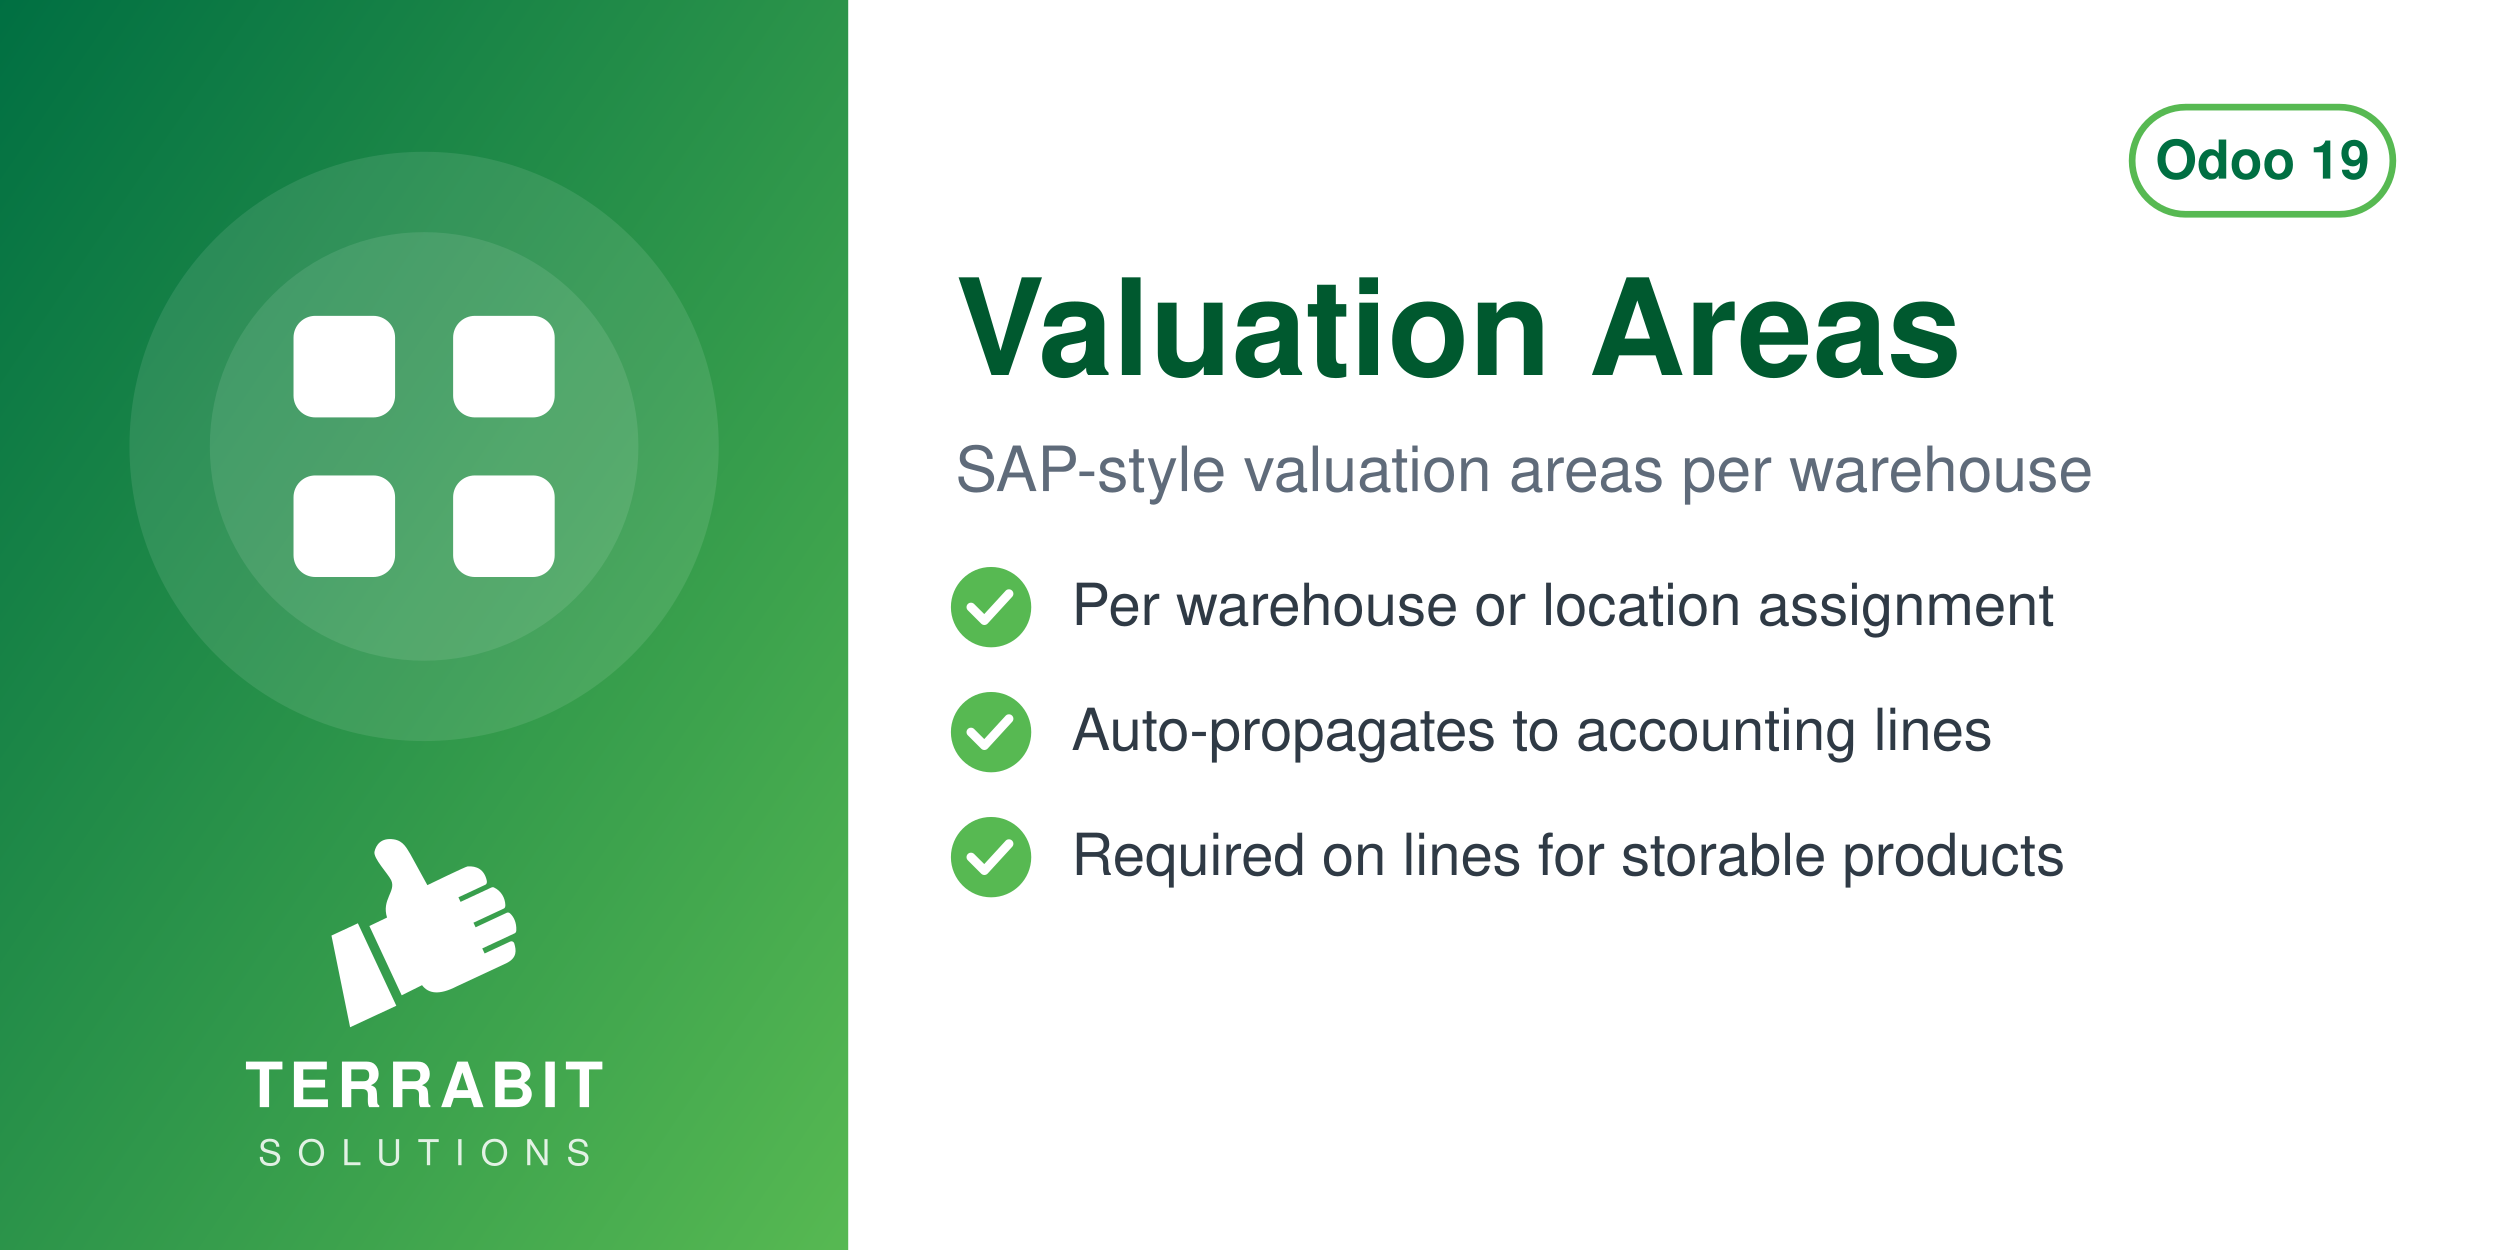
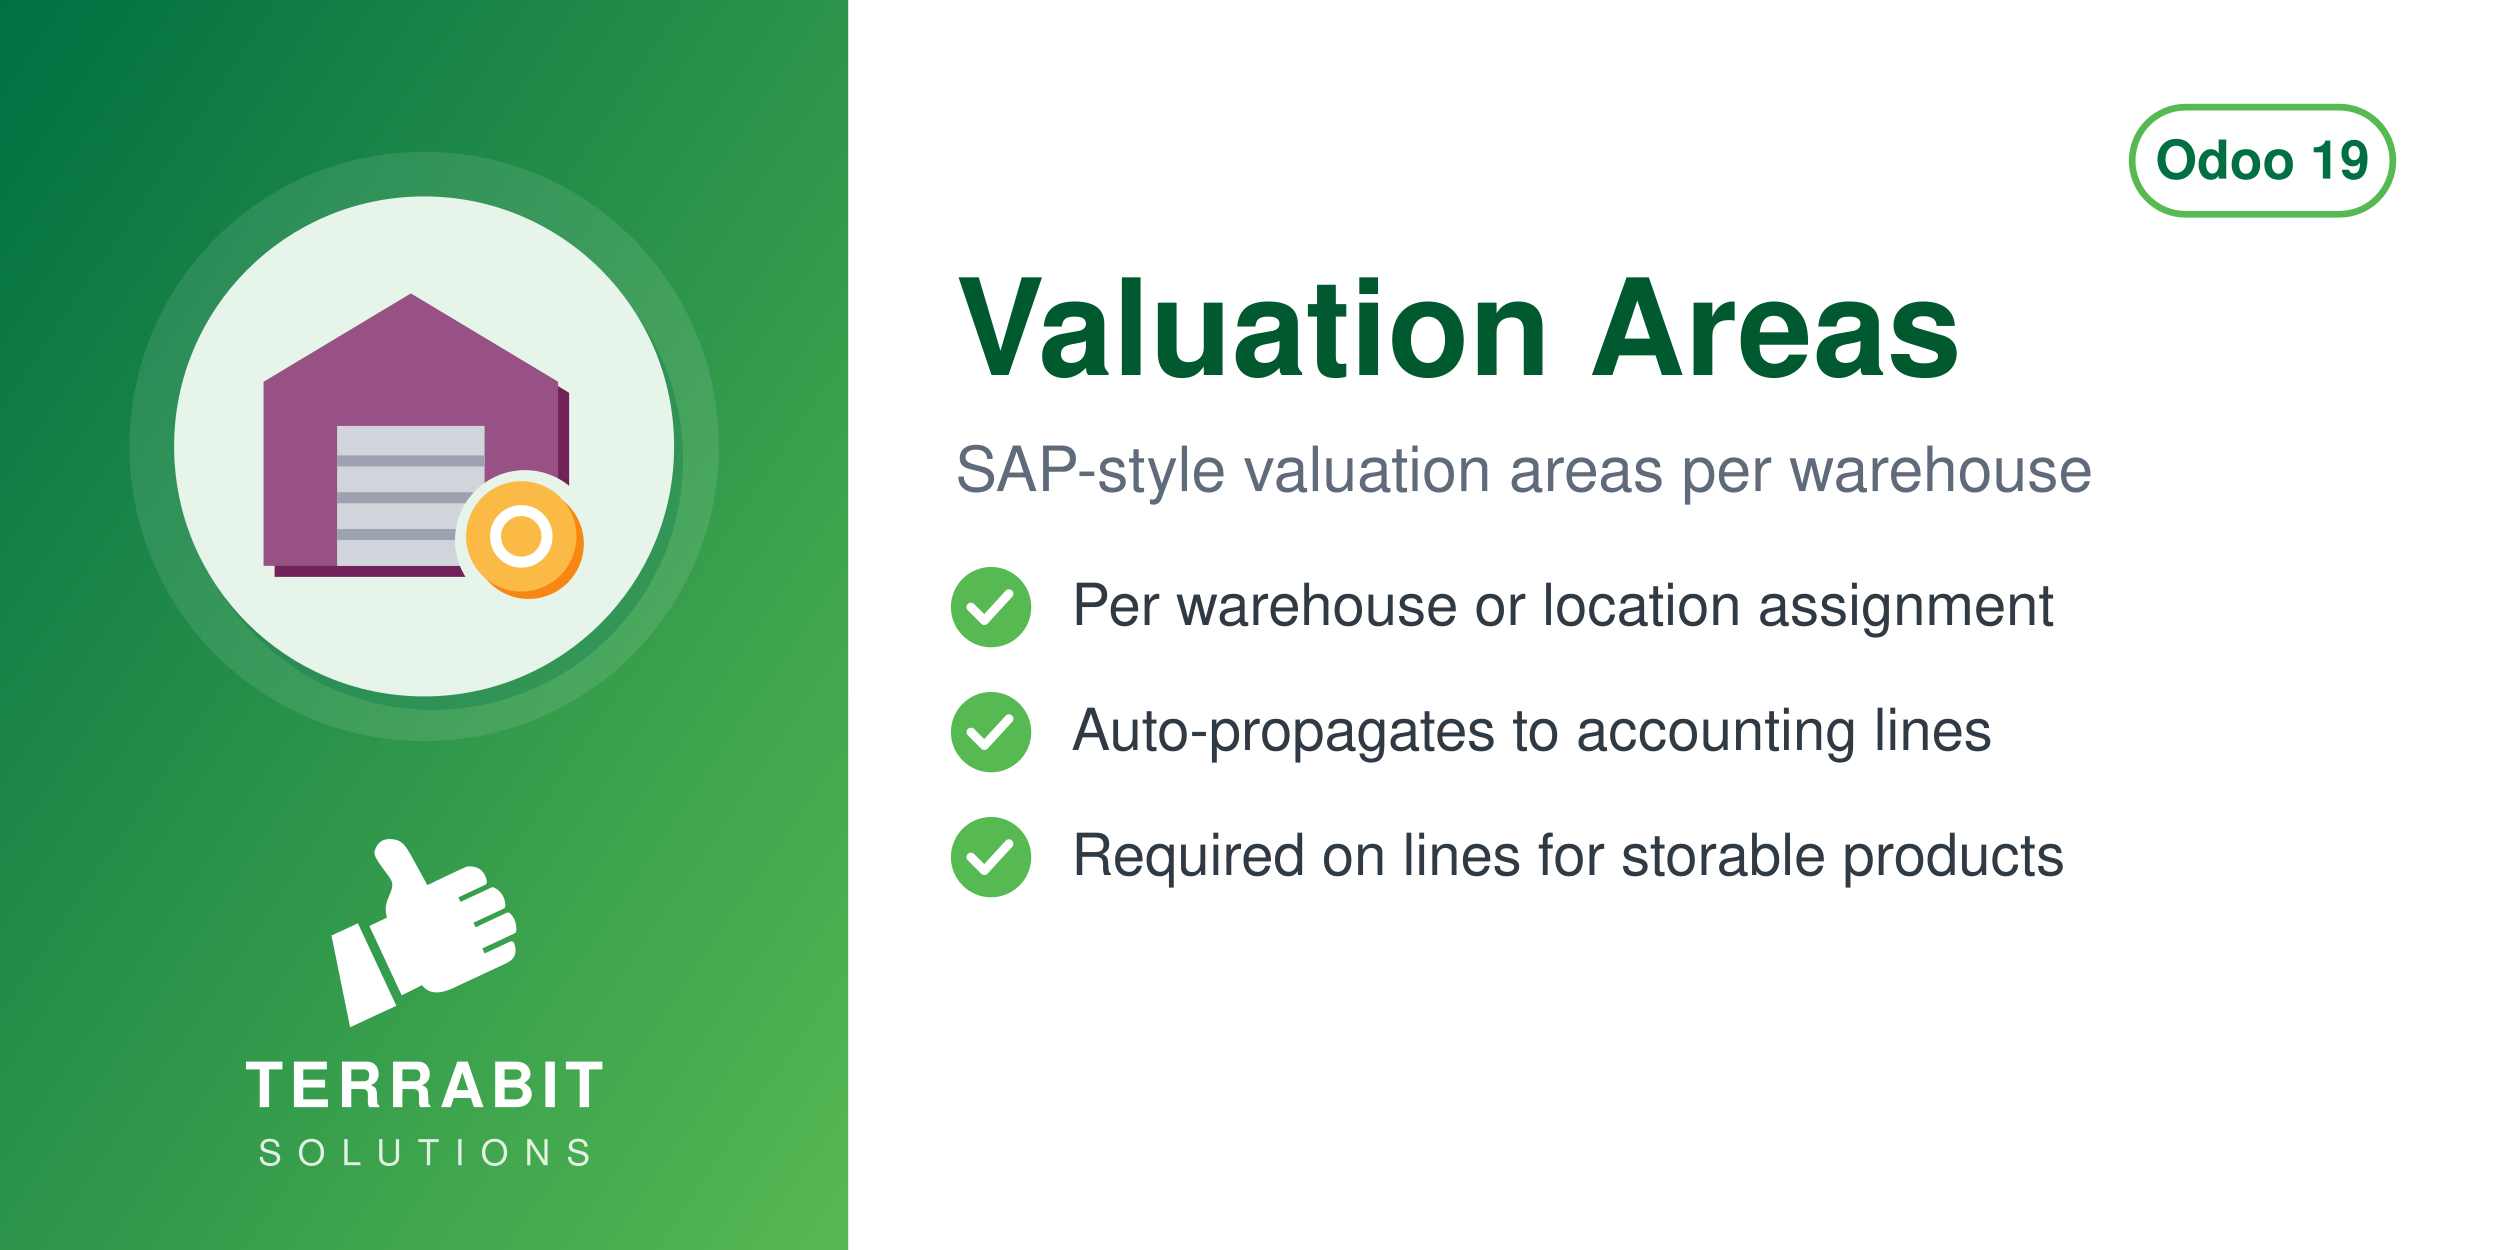
<svg xmlns="http://www.w3.org/2000/svg" width="560" height="280" viewBox="0 0 560 280">
  <defs>
    <linearGradient id="g" x1="0" y1="0" x2="1" y2="1">
      <stop offset="0" stop-color="#006F42" />
      <stop offset="1" stop-color="#57B952" />
    </linearGradient>
  </defs>
  <rect width="560" height="280" fill="#FFFFFF" />
  <rect width="190" height="280" fill="url(#g)" />
  <circle cx="95.0" cy="100" r="66" fill="white" opacity="0.10" />
-   <circle cx="95.0" cy="100" r="48" fill="white" opacity="0.10" />
-   <svg x="56.0" y="61.0" width="78" height="78" viewBox="0 0 24 24">
-     <g fill="white" stroke="none">
-       <rect x="3" y="3" width="7" height="7" rx="1.5" />
-       <rect x="14" y="3" width="7" height="7" rx="1.5" />
-       <rect x="3" y="14" width="7" height="7" rx="1.5" />
-       <rect x="14" y="14" width="7" height="7" rx="1.5" />
+   <circle cx="97.0" cy="103" r="56" fill="#006F42" opacity="0.30" />
+   <circle cx="95.0" cy="100" r="56" fill="#E6F4EA" />
+   <svg x="54.0" y="59.0" width="82" height="82" viewBox="0 0 100 100" preserveAspectRatio="xMidYMid meet">
+     <g transform="translate(0.11,-1.86) scale(1.0057)">
+       <defs>
+         <mask id="mi-cut" maskUnits="userSpaceOnUse" x="-20" y="-20" width="140" height="140">
+           <rect x="-20" y="-20" width="140" height="140" fill="#fff" />
+           <circle cx="77" cy="77" r="19" fill="#000" />
+         </mask>
+       </defs>
+       <g mask="url(#mi-cut)">
+         <g transform="translate(3,3)" fill="#712258">
+           <path d="M6,34 L46,10 L86,34 v50 h-80z" />
+         </g>
+         <g fill="#985184">
+           <path d="M6,34 L46,10 L86,34 v50 h-80z" />
+         </g>
+         <g transform="translate(0,0)" fill="#9CA3AF">
+           <rect x="26" y="46" width="40" height="38" />
+         </g>
+         <g fill="#D1D5DB">
+           <rect x="26" y="46" width="40" height="38" />
+         </g>
+         <g fill="#9CA3AF">
+           <rect x="26" y="54" width="40" height="3" />
+           <rect x="26" y="64" width="40" height="3" />
+           <rect x="26" y="74" width="40" height="3" />
+         </g>
+       </g>
+       <circle cx="78" cy="78" r="15" fill="#F78613" />
+       <circle cx="76" cy="76" r="15" fill="#FBB945" />
+       <circle cx="76" cy="76" r="7" fill="none" stroke="#FFFFFF" stroke-width="3" stroke-linecap="round" stroke-linejoin="round" />
    </g>
  </svg>
  <svg x="72.0" y="186" width="46" height="46" viewBox="4045 2535 3400 3400" preserveAspectRatio="xMidYMid meet">
    <path fill="#FFFFFF" d="M4648.32 4073.59l636.59 1365.17 -765.09 355.96 -308.63 -1517.87 437.13 -203.26zm725.61 1192.32l336.75 -167.88c105.65,140.85 282.69,170.72 576.82,18.8l819.92 -382.33c181.4,-90.13 164.26,-214.57 130.07,-328.43 -4.28,-14.25 -13.68,-24.81 -27.34,-30.7 -13.67,-5.89 -27.61,-5.11 -41.09,1.18l-422.32 196.93 -39.04 -83.72 538.07 -250.91c16.64,-7.76 24.7,-27.69 25.58,-46.04 6.48,-134.33 -44.36,-230.89 -105.84,-285.23 -15.2,-13.44 -35.71,-15.59 -54.12,-7l-513.92 239.64 -35.6 -76.34 506.31 -236.1c17.69,-8.25 22.52,-36.93 21.83,-56.45 -4.1,-117.31 -67.62,-232.74 -187.72,-290.66 -13.94,-6.72 -28.64,-6.36 -42.69,0.19l-511.21 238.38 -35.37 -75.86 448.98 -209.36c20.44,-9.53 25.81,-42.28 21.02,-64.32 -41.02,-189.07 -167.92,-247.8 -318.14,-237.87 -29.39,1.94 -589.86,273.16 -665.95,310.54l-281.84 -513.57c-59.06,-93.13 -112.7,-221.7 -276.47,-245.13 -211.24,-30.22 -291.56,94.38 -316.89,203.13 -25.32,108.75 223.84,365.99 276.05,473.69 85.52,184.27 -161.86,318.11 -68.41,617.99l-292.54 139.94 535.09 1147.51z" />
  </svg>
  <text x="95.0" y="248" text-anchor="middle" font-family="Helvetica,Arial,sans-serif" font-size="14" font-weight="800" letter-spacing="1.4" fill="white">TERRABIT</text>
  <text x="95.0" y="261" text-anchor="middle" font-family="Helvetica,Arial,sans-serif" font-size="8" font-weight="500" letter-spacing="3.6" fill="white" opacity="0.85">SOLUTIONS</text>
  <g>
    <rect x="477.6" y="24" width="58.4" height="24" rx="12" fill="none" stroke="#57B952" stroke-width="1.5" />
    <text x="506.8" y="40" text-anchor="middle" font-family="Helvetica,Arial,sans-serif" font-size="12" font-weight="700" fill="#006F42">Odoo 19</text>
  </g>
  <text x="214" y="84" font-family="Helvetica,Arial,sans-serif" font-size="30" font-weight="700" fill="#00592F">Valuation Areas</text>
  <text x="214" y="110" font-family="Helvetica,Arial,sans-serif" font-size="14" fill="#5F6B7A">SAP-style valuation areas per warehouse</text>
  <circle cx="222" cy="136" r="9" fill="#57B952" />
  <path d="M217.5 136 l3 3 l5.5 -6" fill="none" stroke="white" stroke-width="2" stroke-linecap="round" stroke-linejoin="round" />
  <text x="240" y="140" font-family="Helvetica,Arial,sans-serif" font-size="13" fill="#2F3A45">Per warehouse or location assignment</text>
  <circle cx="222" cy="164" r="9" fill="#57B952" />
  <path d="M217.5 164 l3 3 l5.5 -6" fill="none" stroke="white" stroke-width="2" stroke-linecap="round" stroke-linejoin="round" />
  <text x="240" y="168" font-family="Helvetica,Arial,sans-serif" font-size="13" fill="#2F3A45">Auto-propagates to accounting lines</text>
  <circle cx="222" cy="192" r="9" fill="#57B952" />
  <path d="M217.5 192 l3 3 l5.5 -6" fill="none" stroke="white" stroke-width="2" stroke-linecap="round" stroke-linejoin="round" />
  <text x="240" y="196" font-family="Helvetica,Arial,sans-serif" font-size="13" fill="#2F3A45">Required on lines for storable products</text>
</svg>
